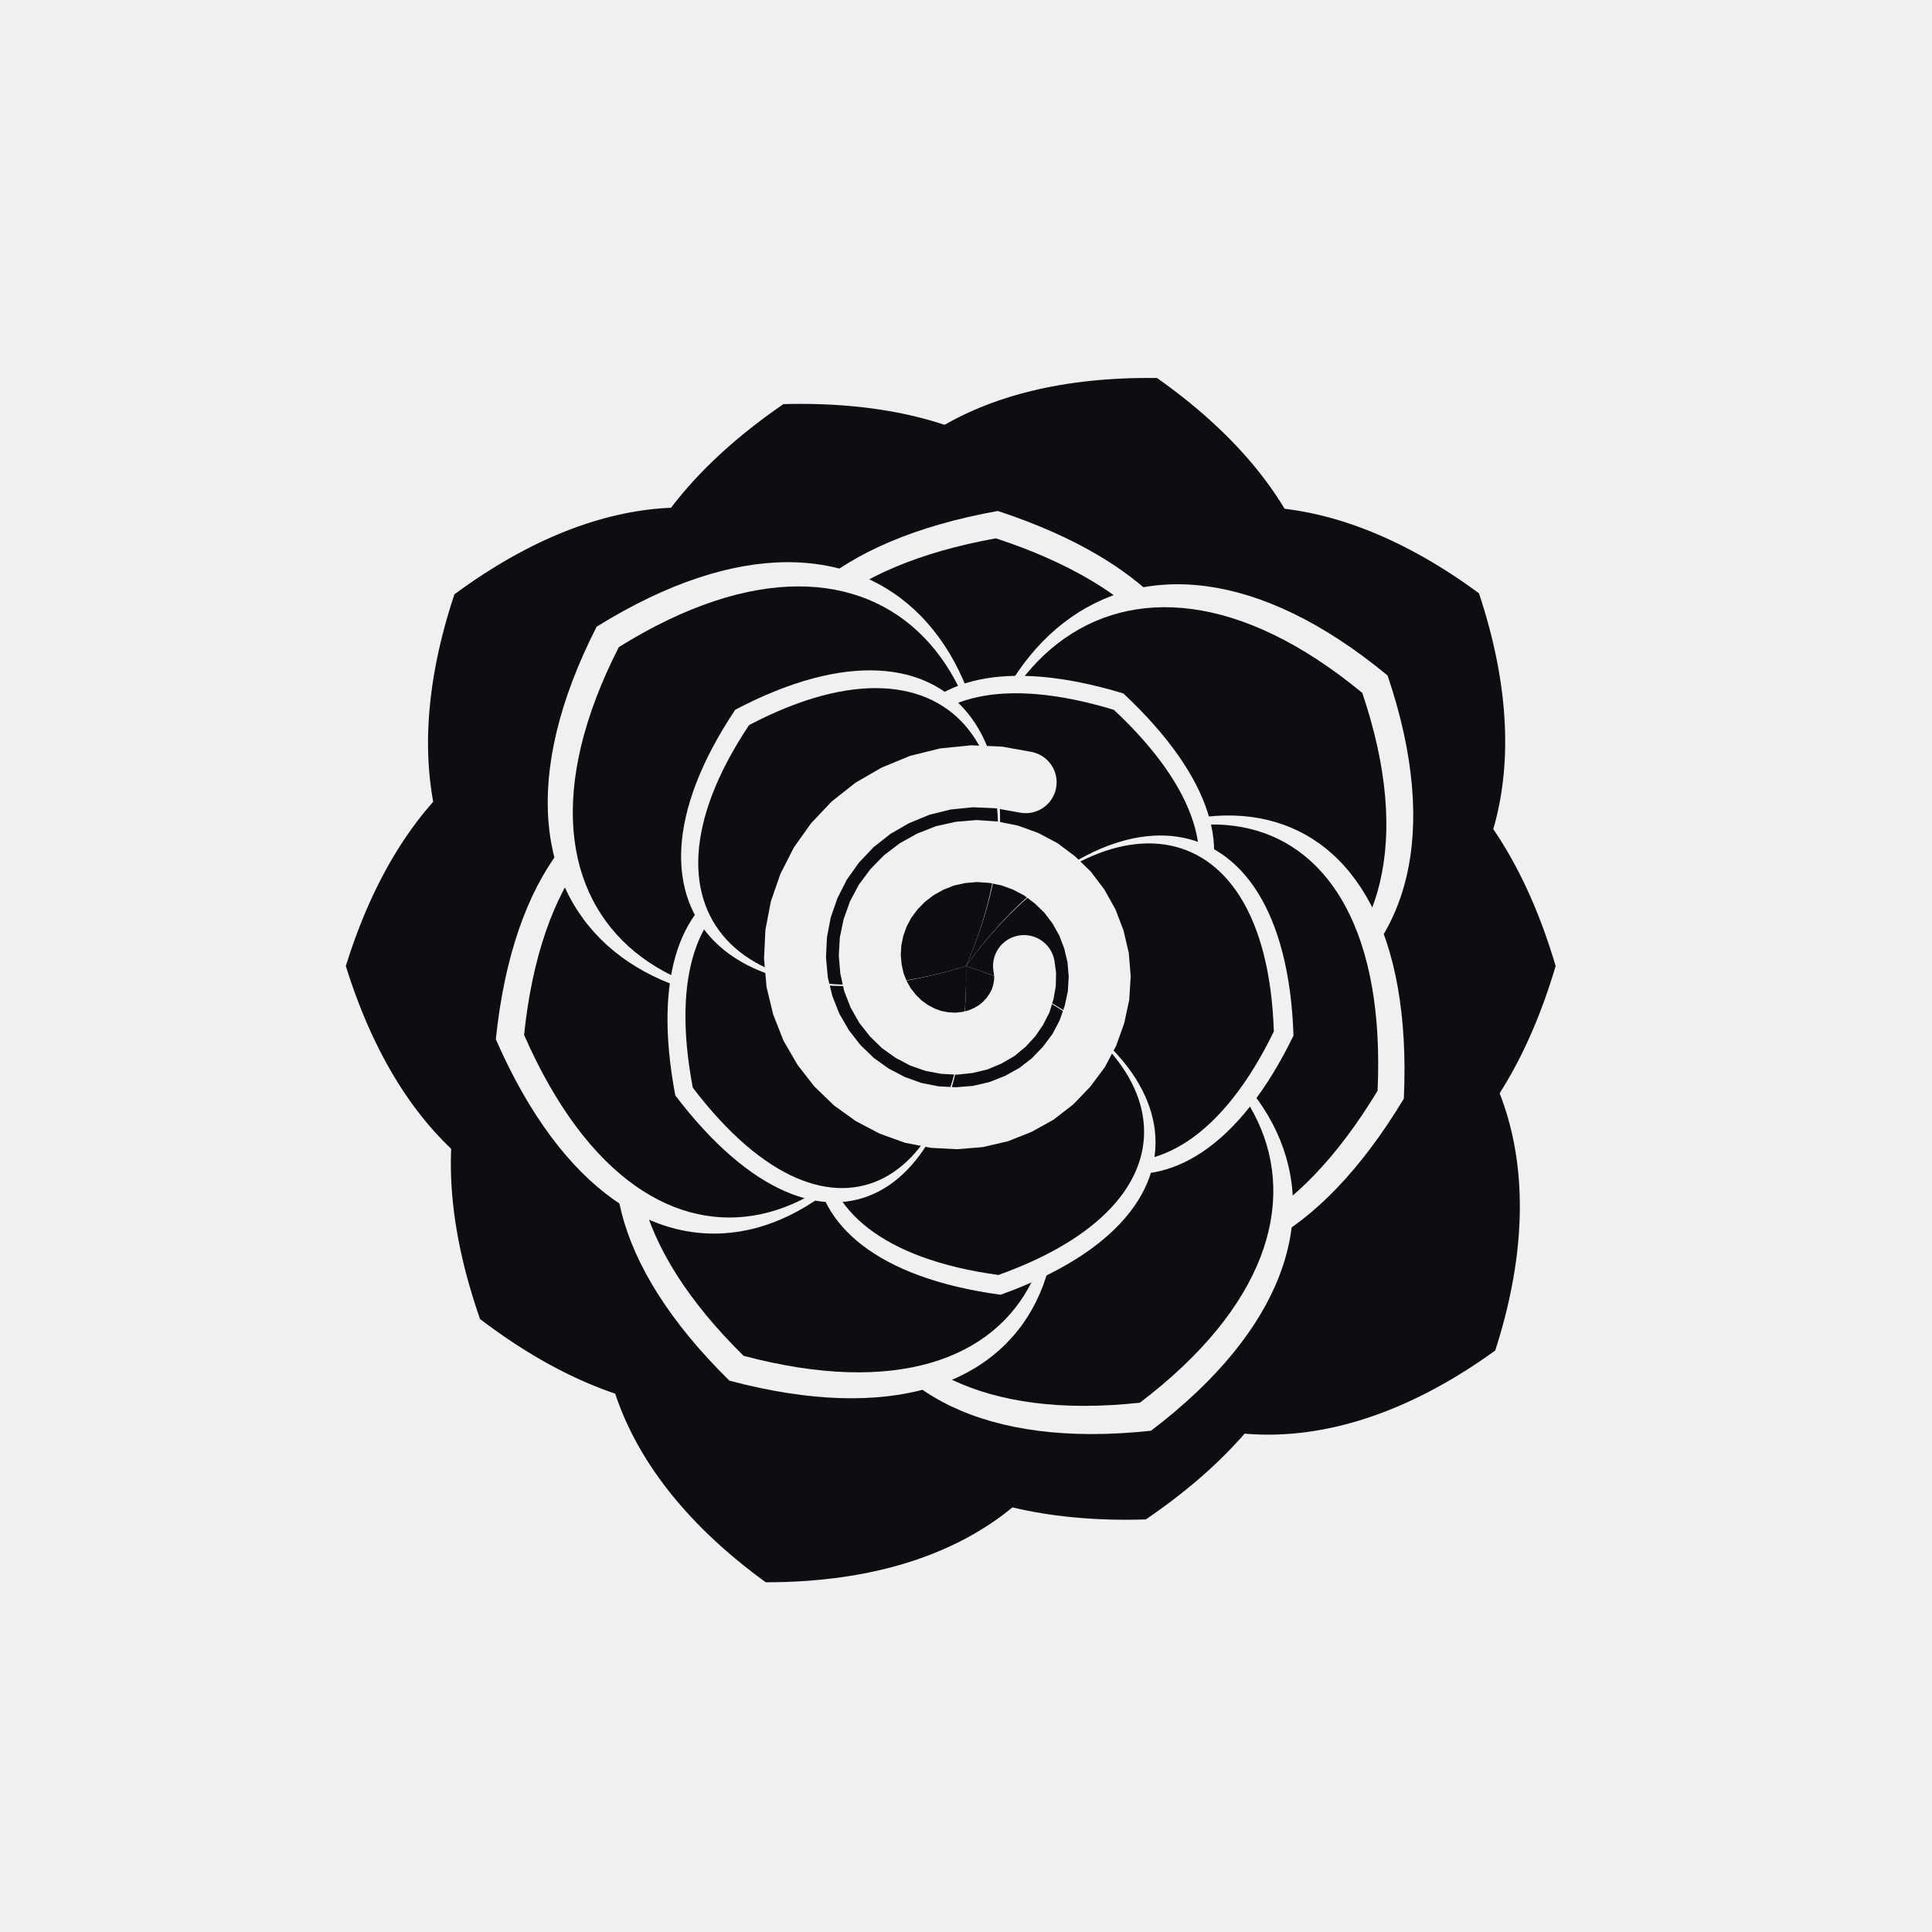
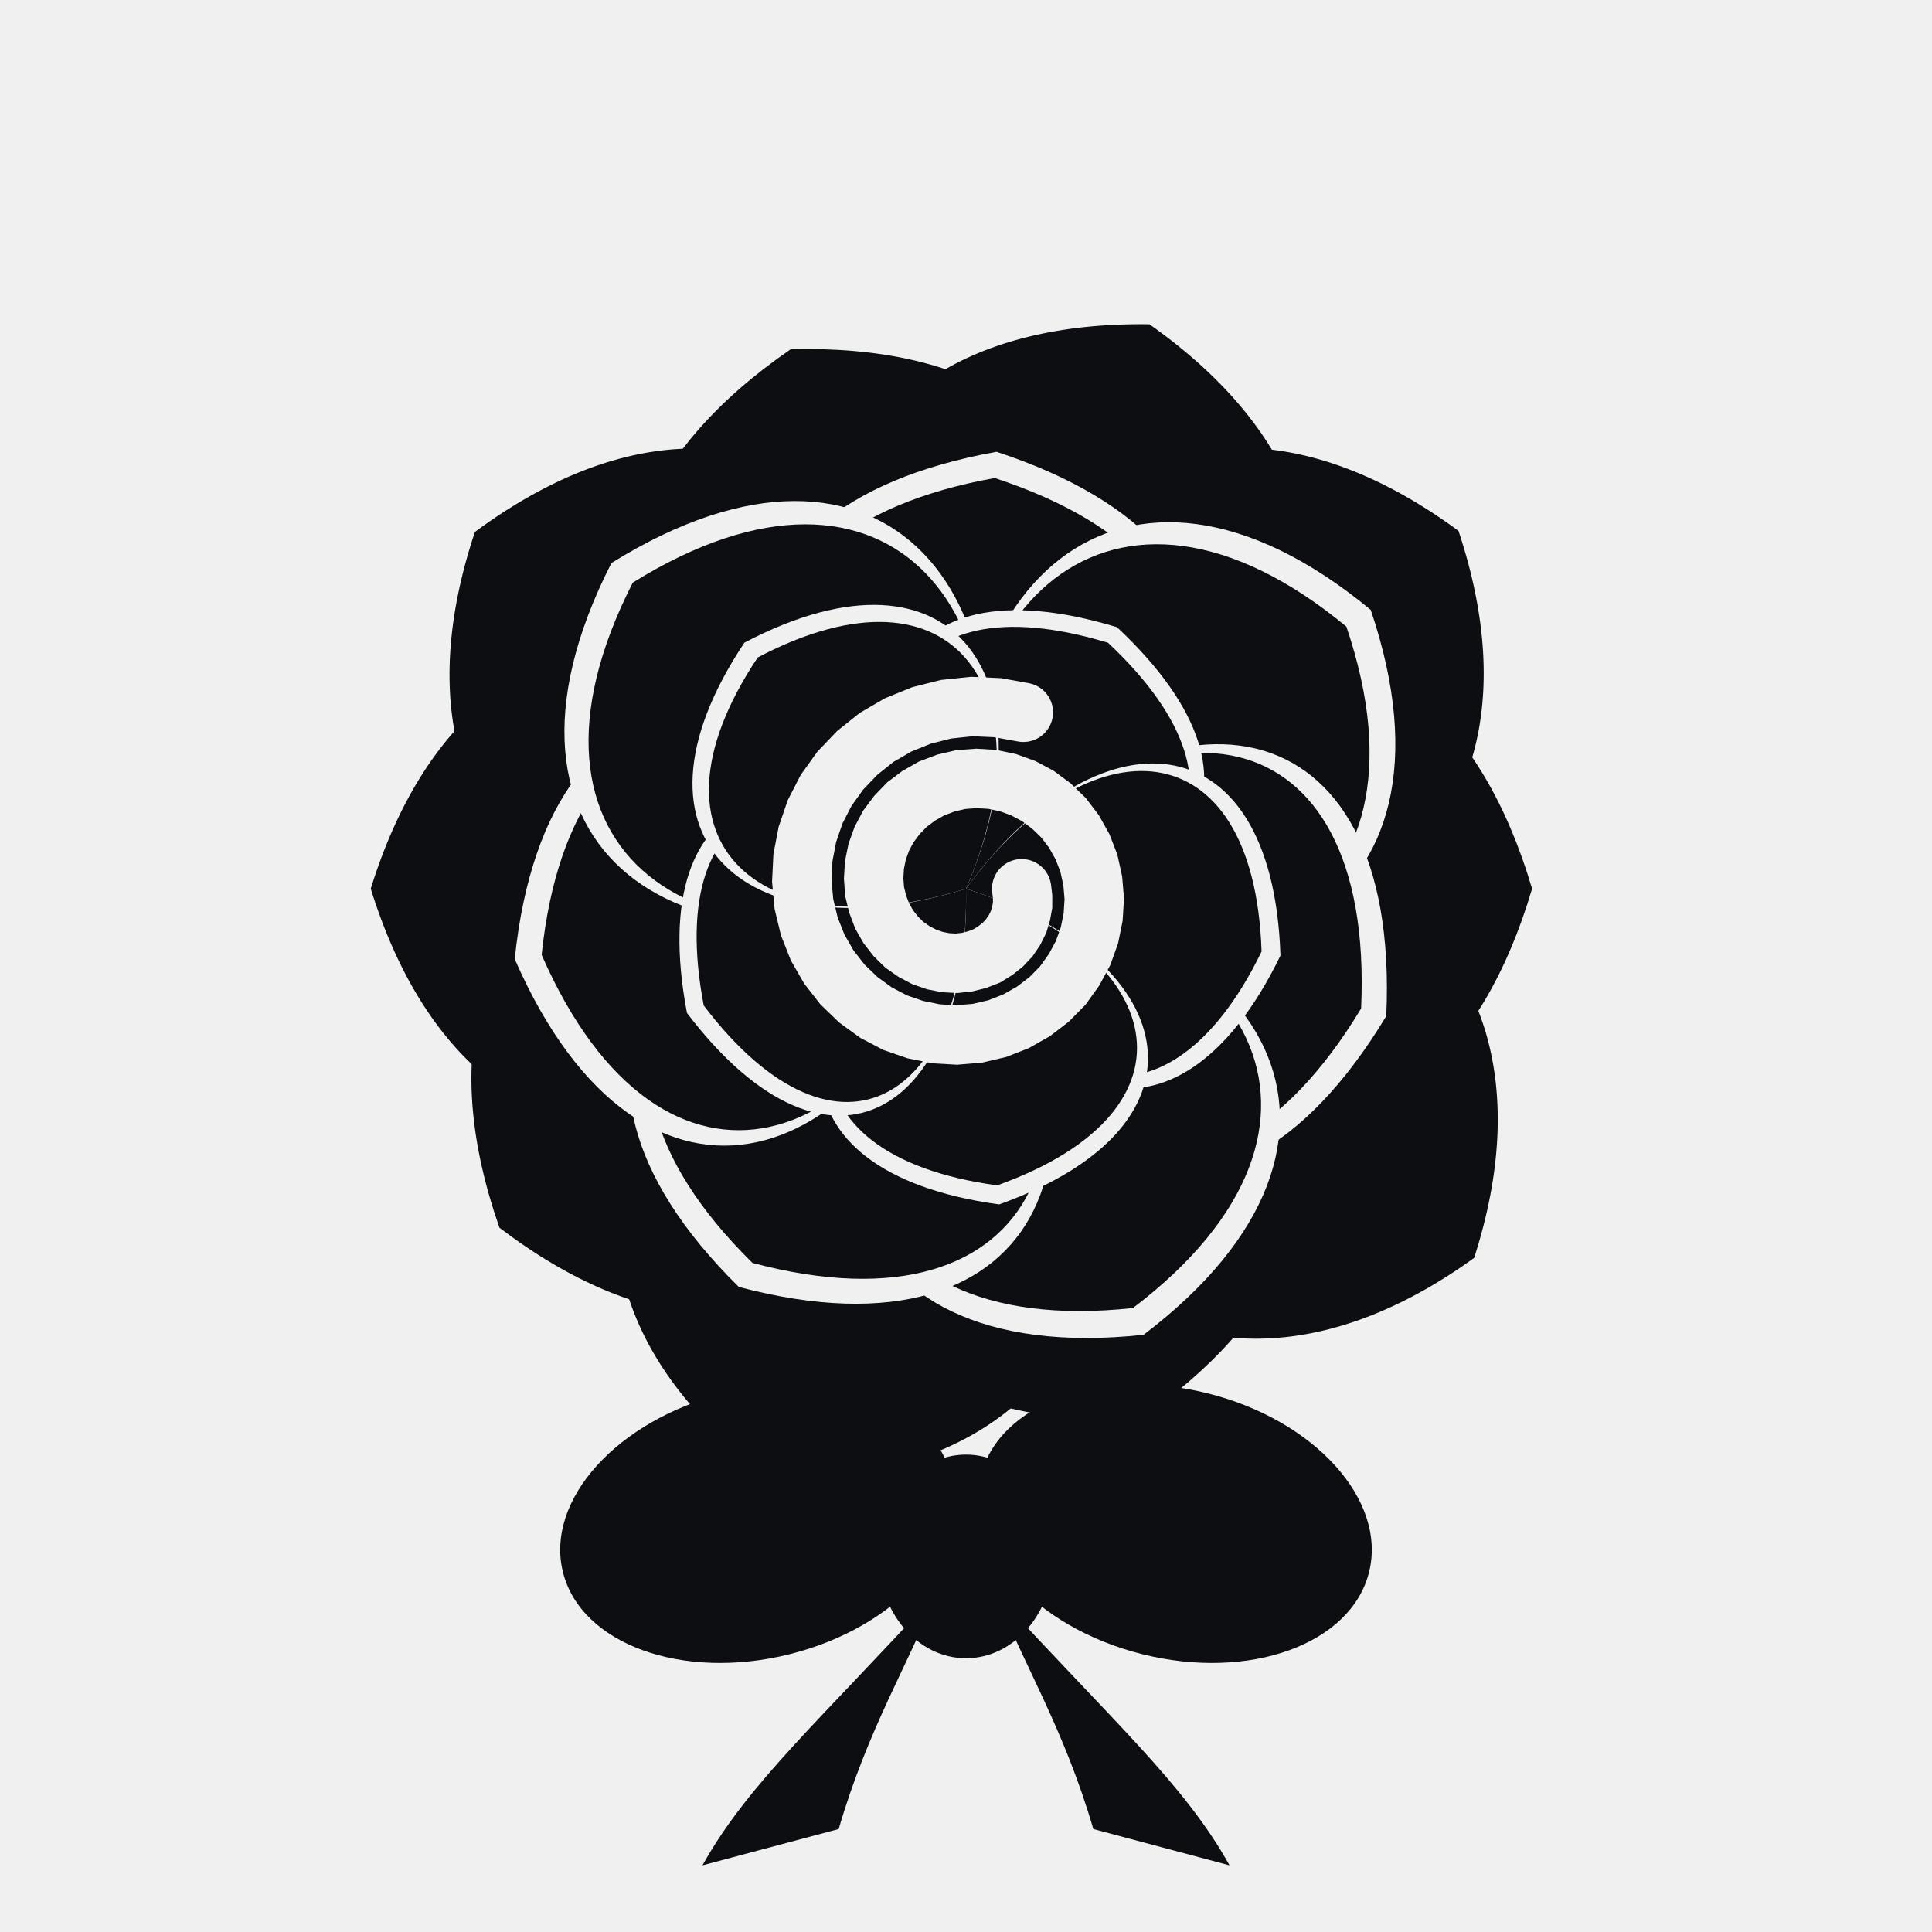
<svg xmlns="http://www.w3.org/2000/svg" viewBox="0 0 100 100">
  <defs>
    <mask id="rm4">
      <rect x="0" y="0" width="100" height="100" fill="#fff" />
-       <path d="M0 0 C-14.56 -6.61 -16.8 -19.36 0 -23.61 C16.8 -19.36 14.56 -6.61 0 0 Z" fill="#000" transform="translate(50 50) rotate(4)" />
-       <path d="M0 0 C-13.69 -6.21 -15.79 -18.20 0 -22.19 C15.79 -18.20 13.69 -6.21 0 0 Z" fill="#fff" transform="translate(50 50) rotate(4)" />
-       <path d="M0 0 C-14.56 -7.42 -16.8 -21.73 0 -26.50 C16.8 -21.73 14.56 -7.42 0 0 Z" fill="#000" transform="translate(50 50) rotate(55.43)" />
-       <path d="M0 0 C-13.69 -6.97 -15.79 -20.42 0 -24.91 C15.79 -20.42 13.69 -6.97 0 0 Z" fill="#fff" transform="translate(50 50) rotate(55.43)" />
-       <path d="M0 0 C-14.56 -6.63 -16.8 -19.42 0 -23.68 C16.8 -19.42 14.56 -6.63 0 0 Z" fill="#000" transform="translate(50 50) rotate(106.86)" />
-       <path d="M0 0 C-13.69 -6.23 -15.79 -18.25 0 -22.26 C15.79 -18.25 13.69 -6.23 0 0 Z" fill="#fff" transform="translate(50 50) rotate(106.86)" />
-       <path d="M0 0 C-14.56 -7.25 -16.8 -21.23 0 -25.89 C16.8 -21.23 14.56 -7.25 0 0 Z" fill="#000" transform="translate(50 50) rotate(158.29)" />
-       <path d="M0 0 C-13.69 -6.81 -15.79 -19.95 0 -24.33 C15.79 -19.95 13.69 -6.81 0 0 Z" fill="#fff" transform="translate(50 50) rotate(158.29)" />
-       <path d="M0 0 C-14.56 -6.92 -16.8 -20.27 0 -24.71 C16.8 -20.27 14.56 -6.92 0 0 Z" fill="#000" transform="translate(50 50) rotate(209.71)" />
-       <path d="M0 0 C-13.69 -6.50 -15.79 -19.05 0 -23.23 C15.79 -19.05 13.69 -6.50 0 0 Z" fill="#fff" transform="translate(50 50) rotate(209.71)" />
-       <path d="M0 0 C-14.56 -6.90 -16.8 -20.20 0 -24.63 C16.8 -20.20 14.56 -6.90 0 0 Z" fill="#000" transform="translate(50 50) rotate(261.14)" />
-       <path d="M0 0 C-13.69 -6.48 -15.79 -18.98 0 -23.15 C15.79 -18.98 13.69 -6.48 0 0 Z" fill="#fff" transform="translate(50 50) rotate(261.14)" />
-       <path d="M0 0 C-14.56 -7.27 -16.8 -21.28 0 -25.96 C16.8 -21.28 14.56 -7.27 0 0 Z" fill="#000" transform="translate(50 50) rotate(312.57)" />
-       <path d="M0 0 C-13.69 -6.83 -15.79 -20.01 0 -24.40 C15.79 -20.01 13.69 -6.83 0 0 Z" fill="#fff" transform="translate(50 50) rotate(312.57)" />
-       <path d="M0 0 C-10.92 -4.56 -12.6 -13.35 0 -16.29 C12.6 -13.35 10.92 -4.56 0 0 Z" fill="#000" transform="translate(50 50) rotate(30)" />
-       <path d="M0 0 C-10.26 -4.29 -11.84 -12.55 0 -15.31 C11.84 -12.55 10.26 -4.29 0 0 Z" fill="#fff" transform="translate(50 50) rotate(30)" />
-       <path d="M0 0 C-10.92 -4.85 -12.6 -14.21 0 -17.33 C12.6 -14.21 10.92 -4.85 0 0 Z" fill="#000" transform="translate(50 50) rotate(102)" />
-       <path d="M0 0 C-10.26 -4.56 -11.84 -13.36 0 -16.29 C11.84 -13.36 10.26 -4.56 0 0 Z" fill="#fff" transform="translate(50 50) rotate(102)" />
-       <path d="M0 0 C-10.92 -4.79 -12.6 -14.03 0 -17.11 C12.6 -14.03 10.92 -4.79 0 0 Z" fill="#000" transform="translate(50 50) rotate(174)" />
-       <path d="M0 0 C-10.26 -4.50 -11.84 -13.19 0 -16.08 C11.84 -13.19 10.26 -4.50 0 0 Z" fill="#fff" transform="translate(50 50) rotate(174)" />
-       <path d="M0 0 C-10.92 -4.61 -12.6 -13.50 0 -16.47 C12.6 -13.50 10.92 -4.61 0 0 Z" fill="#000" transform="translate(50 50) rotate(246)" />
-       <path d="M0 0 C-10.26 -4.33 -11.84 -12.69 0 -15.48 C11.84 -12.69 10.26 -4.33 0 0 Z" fill="#fff" transform="translate(50 50) rotate(246)" />
-       <path d="M0 0 C-10.92 -5 -12.6 -14.64 0 -17.85 C12.6 -14.64 10.92 -5 0 0 Z" fill="#000" transform="translate(50 50) rotate(318)" />
-       <path d="M0 0 C-10.26 -4.70 -11.84 -13.76 0 -16.78 C11.84 -13.76 10.26 -4.70 0 0 Z" fill="#fff" transform="translate(50 50) rotate(318)" />
-       <path d="M53 50.00L53.06 50.44L53.05 50.89L52.97 51.34L52.83 51.80L52.61 52.23L52.33 52.64L51.98 53.02L51.58 53.35L51.11 53.62L50.61 53.83L50.06 53.96L49.49 54.02L48.91 53.99L48.32 53.88L47.75 53.68L47.20 53.39L46.68 53.02L46.22 52.57L45.81 52.05L45.48 51.47L45.23 50.83L45.08 50.15L45.02 49.45L45.06 48.73L45.21 48.01L45.46 47.31L45.81 46.65L46.27 46.03L46.82 45.47L47.45 44.99L48.15 44.60L48.91 44.30L49.72 44.12L50.56 44.05L51.42 44.11L52.26 44.28L53.09 44.58L53.88 45.00L54.60 45.54L55.26 46.18L55.82 46.92L56.28 47.74L56.62 48.63L56.84 49.57L56.92 50.54L56.86 51.53L56.65 52.51L56.31 53.47L55.83 54.38L55.21 55.21L54.48 55.97L53.64 56.62L52.70 57.14L51.69 57.54L50.61 57.79L49.50 57.88L48.38 57.82L47.26 57.60L46.18 57.21L45.15 56.67L44.20 55.99L43.34 55.16L42.61 54.22L42 53.17L41.55 52.03L41.26 50.83L41.15 49.58L41.21 48.32L41.45 47.07L41.87 45.86L42.46 44.70L43.22 43.63L44.13 42.67L45.18 41.84L46.34 41.17L47.60 40.65L48.93 40.32L50.31 40.18L51.70 40.24L53.09 40.49" fill="none" stroke="#000" stroke-width="3.2" stroke-linecap="round" />
+       <path d="M0 0 C-13.98 -6.35 -16.13 -18.59 0 -22.67 C16.13 -18.59 13.98 -6.35 0 0 Z" fill="#000" transform="translate(50 46) rotate(4)" />
+       <path d="M0 0 C-13.14 -5.97 -15.16 -17.47 0 -21.31 C15.16 -17.47 13.14 -5.97 0 0 Z" fill="#fff" transform="translate(50 46) rotate(4)" />
+       <path d="M0 0 C-13.98 -7.12 -16.13 -20.86 0 -25.44 C16.13 -20.86 13.98 -7.12 0 0 Z" fill="#000" transform="translate(50 46) rotate(55.43)" />
+       <path d="M0 0 C-13.14 -6.70 -15.16 -19.61 0 -23.91 C15.16 -19.61 13.14 -6.70 0 0 Z" fill="#fff" transform="translate(50 46) rotate(55.43)" />
+       <path d="M0 0 C-13.98 -6.37 -16.13 -18.64 0 -22.73 C16.13 -18.64 13.98 -6.37 0 0 Z" fill="#000" transform="translate(50 46) rotate(106.86)" />
+       <path d="M0 0 C-13.14 -5.98 -15.16 -17.52 0 -21.37 C15.16 -17.52 13.14 -5.98 0 0 Z" fill="#fff" transform="translate(50 46) rotate(106.86)" />
+       <path d="M0 0 C-13.98 -6.96 -16.13 -20.38 0 -24.85 C16.13 -20.38 13.98 -6.96 0 0 Z" fill="#000" transform="translate(50 46) rotate(158.29)" />
+       <path d="M0 0 C-13.14 -6.54 -15.16 -19.16 0 -23.36 C15.16 -19.16 13.14 -6.54 0 0 Z" fill="#fff" transform="translate(50 46) rotate(158.29)" />
+       <path d="M0 0 C-13.98 -6.64 -16.13 -19.45 0 -23.73 C16.13 -19.45 13.98 -6.64 0 0 Z" fill="#000" transform="translate(50 46) rotate(209.71)" />
+       <path d="M0 0 C-13.14 -6.24 -15.16 -18.29 0 -22.30 C15.16 -18.29 13.14 -6.24 0 0 Z" fill="#fff" transform="translate(50 46) rotate(209.71)" />
+       <path d="M0 0 C-13.98 -6.62 -16.13 -19.39 0 -23.64 C16.13 -19.39 13.98 -6.62 0 0 Z" fill="#000" transform="translate(50 46) rotate(261.14)" />
+       <path d="M0 0 C-13.14 -6.22 -15.16 -18.23 0 -22.23 C15.16 -18.23 13.14 -6.22 0 0 Z" fill="#fff" transform="translate(50 46) rotate(261.14)" />
+       <path d="M0 0 C-13.98 -6.98 -16.13 -20.43 0 -24.92 C16.13 -20.43 13.98 -6.98 0 0 Z" fill="#000" transform="translate(50 46) rotate(312.57)" />
+       <path d="M0 0 C-13.14 -6.56 -15.16 -19.21 0 -23.42 C15.16 -19.21 13.14 -6.56 0 0 Z" fill="#fff" transform="translate(50 46) rotate(312.57)" />
+       <path d="M0 0 C-10.48 -4.38 -12.10 -12.82 0 -15.63 C12.10 -12.82 10.48 -4.38 0 0 Z" fill="#000" transform="translate(50 46) rotate(30)" />
+       <path d="M0 0 C-9.85 -4.12 -11.37 -12.05 0 -14.70 C11.37 -12.05 9.85 -4.12 0 0 Z" fill="#fff" transform="translate(50 46) rotate(30)" />
+       <path d="M0 0 C-10.48 -4.66 -12.10 -13.65 0 -16.64 C12.10 -13.65 10.48 -4.66 0 0 Z" fill="#000" transform="translate(50 46) rotate(102)" />
+       <path d="M0 0 C-9.85 -4.38 -11.37 -12.83 0 -15.64 C11.37 -12.83 9.85 -4.38 0 0 Z" fill="#fff" transform="translate(50 46) rotate(102)" />
+       <path d="M0 0 C-10.48 -4.60 -12.10 -13.47 0 -16.43 C12.10 -13.47 10.48 -4.60 0 0 Z" fill="#000" transform="translate(50 46) rotate(174)" />
+       <path d="M0 0 C-9.85 -4.32 -11.37 -12.66 0 -15.44 C11.37 -12.66 9.85 -4.32 0 0 Z" fill="#fff" transform="translate(50 46) rotate(174)" />
+       <path d="M0 0 C-10.48 -4.43 -12.10 -12.96 0 -15.81 C12.10 -12.96 10.48 -4.43 0 0 Z" fill="#000" transform="translate(50 46) rotate(246)" />
+       <path d="M0 0 C-9.85 -4.16 -11.37 -12.19 0 -14.86 C11.37 -12.19 9.85 -4.16 0 0 Z" fill="#fff" transform="translate(50 46) rotate(246)" />
+       <path d="M0 0 C-10.48 -4.80 -12.10 -14.05 0 -17.14 C12.10 -14.05 10.48 -4.80 0 0 Z" fill="#000" transform="translate(50 46) rotate(318)" />
+       <path d="M0 0 C-9.85 -4.51 -11.37 -13.21 0 -16.11 C11.37 -13.21 9.85 -4.51 0 0 Z" fill="#fff" transform="translate(50 46) rotate(318)" />
+       <path d="M52.88 46.00L52.93 46.42L52.93 46.85L52.85 47.29L52.72 47.72L52.51 48.14L52.24 48.54L51.90 48.90L51.51 49.21L51.07 49.48L50.58 49.67L50.06 49.80L49.51 49.86L48.95 49.83L48.39 49.72L47.84 49.53L47.31 49.25L46.81 48.90L46.37 48.47L45.98 47.97L45.66 47.41L45.43 46.80L45.27 46.15L45.22 45.47L45.26 44.78L45.40 44.09L45.64 43.42L45.98 42.78L46.42 42.19L46.94 41.65L47.55 41.19L48.22 40.81L48.96 40.53L49.73 40.35L50.54 40.29L51.36 40.34L52.17 40.51L52.97 40.80L53.72 41.20L54.42 41.72L55.05 42.33L55.59 43.04L56.03 43.83L56.36 44.68L56.56 45.59L56.64 46.52L56.58 47.47L56.39 48.41L56.06 49.33L55.59 50.20L55.01 51.01L54.30 51.73L53.49 52.35L52.59 52.86L51.62 53.24L50.59 53.48L49.52 53.57L48.45 53.51L47.37 53.29L46.33 52.93L45.34 52.41L44.43 51.75L43.61 50.96L42.90 50.05L42.32 49.04L41.89 47.95L41.61 46.79L41.50 45.60L41.56 44.39L41.79 43.19L42.19 42.02L42.76 40.91L43.49 39.89L44.37 38.97L45.37 38.17L46.49 37.52L47.70 37.03L48.97 36.71L50.30 36.57L51.64 36.63L52.97 36.87" fill="none" stroke="#000" stroke-width="3.07" stroke-linecap="round" />
    </mask>
  </defs>
  <g mask="url(#rm4)">
-     <path d="M0 0 C-16.12 -8.96 -18.60 -26.24 0 -32 C18.60 -26.24 16.12 -8.96 0 0 Z" fill="#0d0e11" transform="translate(50 50) rotate(18)" />
-     <path d="M0 0 C-16.12 -9.19 -18.60 -26.91 0 -32.82 C18.60 -26.91 16.12 -9.19 0 0 Z" fill="#0d0e11" transform="translate(50 50) rotate(54)" />
-     <path d="M0 0 C-16.12 -8.54 -18.60 -25.02 0 -30.52 C18.60 -25.02 16.12 -8.54 0 0 Z" fill="#0d0e11" transform="translate(50 50) rotate(90)" />
-     <path d="M0 0 C-16.12 -9.48 -18.60 -27.77 0 -33.86 C18.60 -27.77 16.12 -9.48 0 0 Z" fill="#0d0e11" transform="translate(50 50) rotate(126)" />
-     <path d="M0 0 C-16.12 -8.43 -18.60 -24.70 0 -30.12 C18.60 -24.70 16.12 -8.43 0 0 Z" fill="#0d0e11" transform="translate(50 50) rotate(162)" />
-     <path d="M0 0 C-16.12 -9.39 -18.60 -27.51 0 -33.54 C18.60 -27.51 16.12 -9.39 0 0 Z" fill="#0d0e11" transform="translate(50 50) rotate(198)" />
-     <path d="M0 0 C-16.12 -8.71 -18.60 -25.50 0 -31.09 C18.60 -25.50 16.12 -8.71 0 0 Z" fill="#0d0e11" transform="translate(50 50) rotate(234)" />
-     <path d="M0 0 C-16.12 -8.99 -18.60 -26.32 0 -32.10 C18.60 -26.32 16.12 -8.99 0 0 Z" fill="#0d0e11" transform="translate(50 50) rotate(270)" />
-     <path d="M0 0 C-16.12 -9.16 -18.60 -26.84 0 -32.73 C18.60 -26.84 16.12 -9.16 0 0 Z" fill="#0d0e11" transform="translate(50 50) rotate(306)" />
-     <path d="M0 0 C-16.12 -8.56 -18.60 -25.08 0 -30.58 C18.60 -25.08 16.12 -8.56 0 0 Z" fill="#0d0e11" transform="translate(50 50) rotate(342)" />
-     <path d="M0 0 C-14.56 -6.61 -16.8 -19.36 0 -23.61 C16.8 -19.36 14.56 -6.61 0 0 Z" fill="#0d0e11" transform="translate(50 50) rotate(4)" />
-     <path d="M0 0 C-14.56 -7.42 -16.8 -21.73 0 -26.50 C16.8 -21.73 14.56 -7.42 0 0 Z" fill="#0d0e11" transform="translate(50 50) rotate(55.43)" />
-     <path d="M0 0 C-14.56 -6.63 -16.8 -19.42 0 -23.68 C16.8 -19.42 14.56 -6.63 0 0 Z" fill="#0d0e11" transform="translate(50 50) rotate(106.86)" />
-     <path d="M0 0 C-14.56 -7.25 -16.8 -21.23 0 -25.89 C16.8 -21.23 14.56 -7.25 0 0 Z" fill="#0d0e11" transform="translate(50 50) rotate(158.29)" />
-     <path d="M0 0 C-14.56 -6.92 -16.8 -20.27 0 -24.71 C16.8 -20.27 14.56 -6.92 0 0 Z" fill="#0d0e11" transform="translate(50 50) rotate(209.71)" />
-     <path d="M0 0 C-14.56 -6.90 -16.8 -20.20 0 -24.63 C16.8 -20.20 14.56 -6.90 0 0 Z" fill="#0d0e11" transform="translate(50 50) rotate(261.14)" />
-     <path d="M0 0 C-14.56 -7.27 -16.8 -21.28 0 -25.96 C16.8 -21.28 14.56 -7.27 0 0 Z" fill="#0d0e11" transform="translate(50 50) rotate(312.57)" />
-     <path d="M0 0 C-10.92 -4.56 -12.6 -13.35 0 -16.29 C12.6 -13.35 10.92 -4.56 0 0 Z" fill="#0d0e11" transform="translate(50 50) rotate(30)" />
-     <path d="M0 0 C-10.92 -4.85 -12.6 -14.21 0 -17.33 C12.6 -14.21 10.92 -4.85 0 0 Z" fill="#0d0e11" transform="translate(50 50) rotate(102)" />
-     <path d="M0 0 C-10.92 -4.79 -12.6 -14.03 0 -17.11 C12.6 -14.03 10.92 -4.79 0 0 Z" fill="#0d0e11" transform="translate(50 50) rotate(174)" />
-     <path d="M0 0 C-10.92 -4.61 -12.6 -13.50 0 -16.47 C12.6 -13.50 10.92 -4.61 0 0 Z" fill="#0d0e11" transform="translate(50 50) rotate(246)" />
-     <path d="M0 0 C-10.92 -5 -12.6 -14.64 0 -17.85 C12.6 -14.64 10.92 -5 0 0 Z" fill="#0d0e11" transform="translate(50 50) rotate(318)" />
+     <path d="M48.49 82.44 C42.47 89.03 38.71 92.32 36.36 96.55 L43.41 94.67 C44.92 89.50 46.99 86.20 48.49 82.44 Z" fill="#0d0e11" />
+     <path d="M51.51 82.44 C57.53 89.03 61.29 92.32 63.64 96.55 L56.59 94.67 C55.08 89.50 53.01 86.20 51.51 82.44 Z" fill="#0d0e11" />
+     <ellipse cx="39.18" cy="78.87" rx="10.35" ry="6.96" transform="rotate(-14 39.18 78.87)" fill="#0d0e11" />
+     <ellipse cx="37.86" cy="79.24" rx="5.27" ry="3.29" transform="rotate(-14 39.18 78.87)" fill="#0d0e11" opacity=".8" />
+     <ellipse cx="60.82" cy="78.87" rx="10.35" ry="6.96" transform="rotate(14 60.82 78.87)" fill="#0d0e11" />
+     <ellipse cx="62.14" cy="79.24" rx="5.27" ry="3.29" transform="rotate(14 60.82 78.87)" fill="#0d0e11" opacity=".8" />
+     <ellipse cx="50" cy="80.56" rx="4.52" ry="5.27" fill="#0d0e11" />
+     <ellipse cx="50" cy="79.34" rx="2.54" ry="2.54" fill="#0d0e11" opacity=".9" />
+     <path d="M0 0 C-15.48 -8.60 -17.86 -25.19 0 -30.72 C17.86 -25.19 15.48 -8.60 0 0 Z" fill="#0d0e11" transform="translate(50 46) rotate(18)" />
+     <path d="M0 0 C-15.48 -8.82 -17.86 -25.84 0 -31.51 C17.86 -25.84 15.48 -8.82 0 0 Z" fill="#0d0e11" transform="translate(50 46) rotate(54)" />
+     <path d="M0 0 C-15.48 -8.20 -17.86 -24.02 0 -29.30 C17.86 -24.02 15.48 -8.20 0 0 Z" fill="#0d0e11" transform="translate(50 46) rotate(90)" />
+     <path d="M0 0 C-15.48 -9.10 -17.86 -26.66 0 -32.51 C17.86 -26.66 15.48 -9.10 0 0 Z" fill="#0d0e11" transform="translate(50 46) rotate(126)" />
+     <path d="M0 0 C-15.48 -8.10 -17.86 -23.71 0 -28.91 C17.86 -23.71 15.48 -8.10 0 0 Z" fill="#0d0e11" transform="translate(50 46) rotate(162)" />
+     <path d="M0 0 C-15.48 -9.02 -17.86 -26.41 0 -32.20 C17.86 -26.41 15.48 -9.02 0 0 Z" fill="#0d0e11" transform="translate(50 46) rotate(198)" />
+     <path d="M0 0 C-15.48 -8.36 -17.86 -24.48 0 -29.85 C17.86 -24.48 15.48 -8.36 0 0 Z" fill="#0d0e11" transform="translate(50 46) rotate(234)" />
+     <path d="M0 0 C-15.48 -8.63 -17.86 -25.27 0 -30.81 C17.86 -25.27 15.48 -8.63 0 0 Z" fill="#0d0e11" transform="translate(50 46) rotate(270)" />
+     <path d="M0 0 C-15.48 -8.80 -17.86 -25.77 0 -31.42 C17.86 -25.77 15.48 -8.80 0 0 Z" fill="#0d0e11" transform="translate(50 46) rotate(306)" />
+     <path d="M0 0 C-15.48 -8.22 -17.86 -24.07 0 -29.36 C17.86 -24.07 15.48 -8.22 0 0 Z" fill="#0d0e11" transform="translate(50 46) rotate(342)" />
+     <path d="M0 0 C-13.98 -6.35 -16.13 -18.59 0 -22.67 C16.13 -18.59 13.98 -6.35 0 0 Z" fill="#0d0e11" transform="translate(50 46) rotate(4)" />
+     <path d="M0 0 C-13.98 -7.12 -16.13 -20.86 0 -25.44 C16.13 -20.86 13.98 -7.12 0 0 Z" fill="#0d0e11" transform="translate(50 46) rotate(55.43)" />
+     <path d="M0 0 C-13.98 -6.37 -16.13 -18.64 0 -22.73 C16.13 -18.64 13.98 -6.37 0 0 Z" fill="#0d0e11" transform="translate(50 46) rotate(106.86)" />
+     <path d="M0 0 C-13.98 -6.96 -16.13 -20.38 0 -24.85 C16.13 -20.38 13.98 -6.96 0 0 Z" fill="#0d0e11" transform="translate(50 46) rotate(158.29)" />
+     <path d="M0 0 C-13.98 -6.64 -16.13 -19.45 0 -23.73 C16.13 -19.45 13.98 -6.64 0 0 Z" fill="#0d0e11" transform="translate(50 46) rotate(209.71)" />
+     <path d="M0 0 C-13.98 -6.62 -16.13 -19.39 0 -23.64 C16.13 -19.39 13.98 -6.62 0 0 Z" fill="#0d0e11" transform="translate(50 46) rotate(261.14)" />
+     <path d="M0 0 C-13.98 -6.98 -16.13 -20.43 0 -24.92 C16.13 -20.43 13.98 -6.98 0 0 Z" fill="#0d0e11" transform="translate(50 46) rotate(312.57)" />
+     <path d="M0 0 C-10.48 -4.38 -12.10 -12.82 0 -15.63 C12.10 -12.82 10.48 -4.38 0 0 Z" fill="#0d0e11" transform="translate(50 46) rotate(30)" />
+     <path d="M0 0 C-10.48 -4.66 -12.10 -13.65 0 -16.64 C12.10 -13.65 10.48 -4.66 0 0 Z" fill="#0d0e11" transform="translate(50 46) rotate(102)" />
+     <path d="M0 0 C-10.48 -4.60 -12.10 -13.47 0 -16.43 C12.10 -13.47 10.48 -4.60 0 0 Z" fill="#0d0e11" transform="translate(50 46) rotate(174)" />
+     <path d="M0 0 C-10.48 -4.43 -12.10 -12.96 0 -15.81 C12.10 -12.96 10.48 -4.43 0 0 Z" fill="#0d0e11" transform="translate(50 46) rotate(246)" />
+     <path d="M0 0 C-10.48 -4.80 -12.10 -14.05 0 -17.14 C12.10 -14.05 10.48 -4.80 0 0 Z" fill="#0d0e11" transform="translate(50 46) rotate(318)" />
  </g>
</svg>
